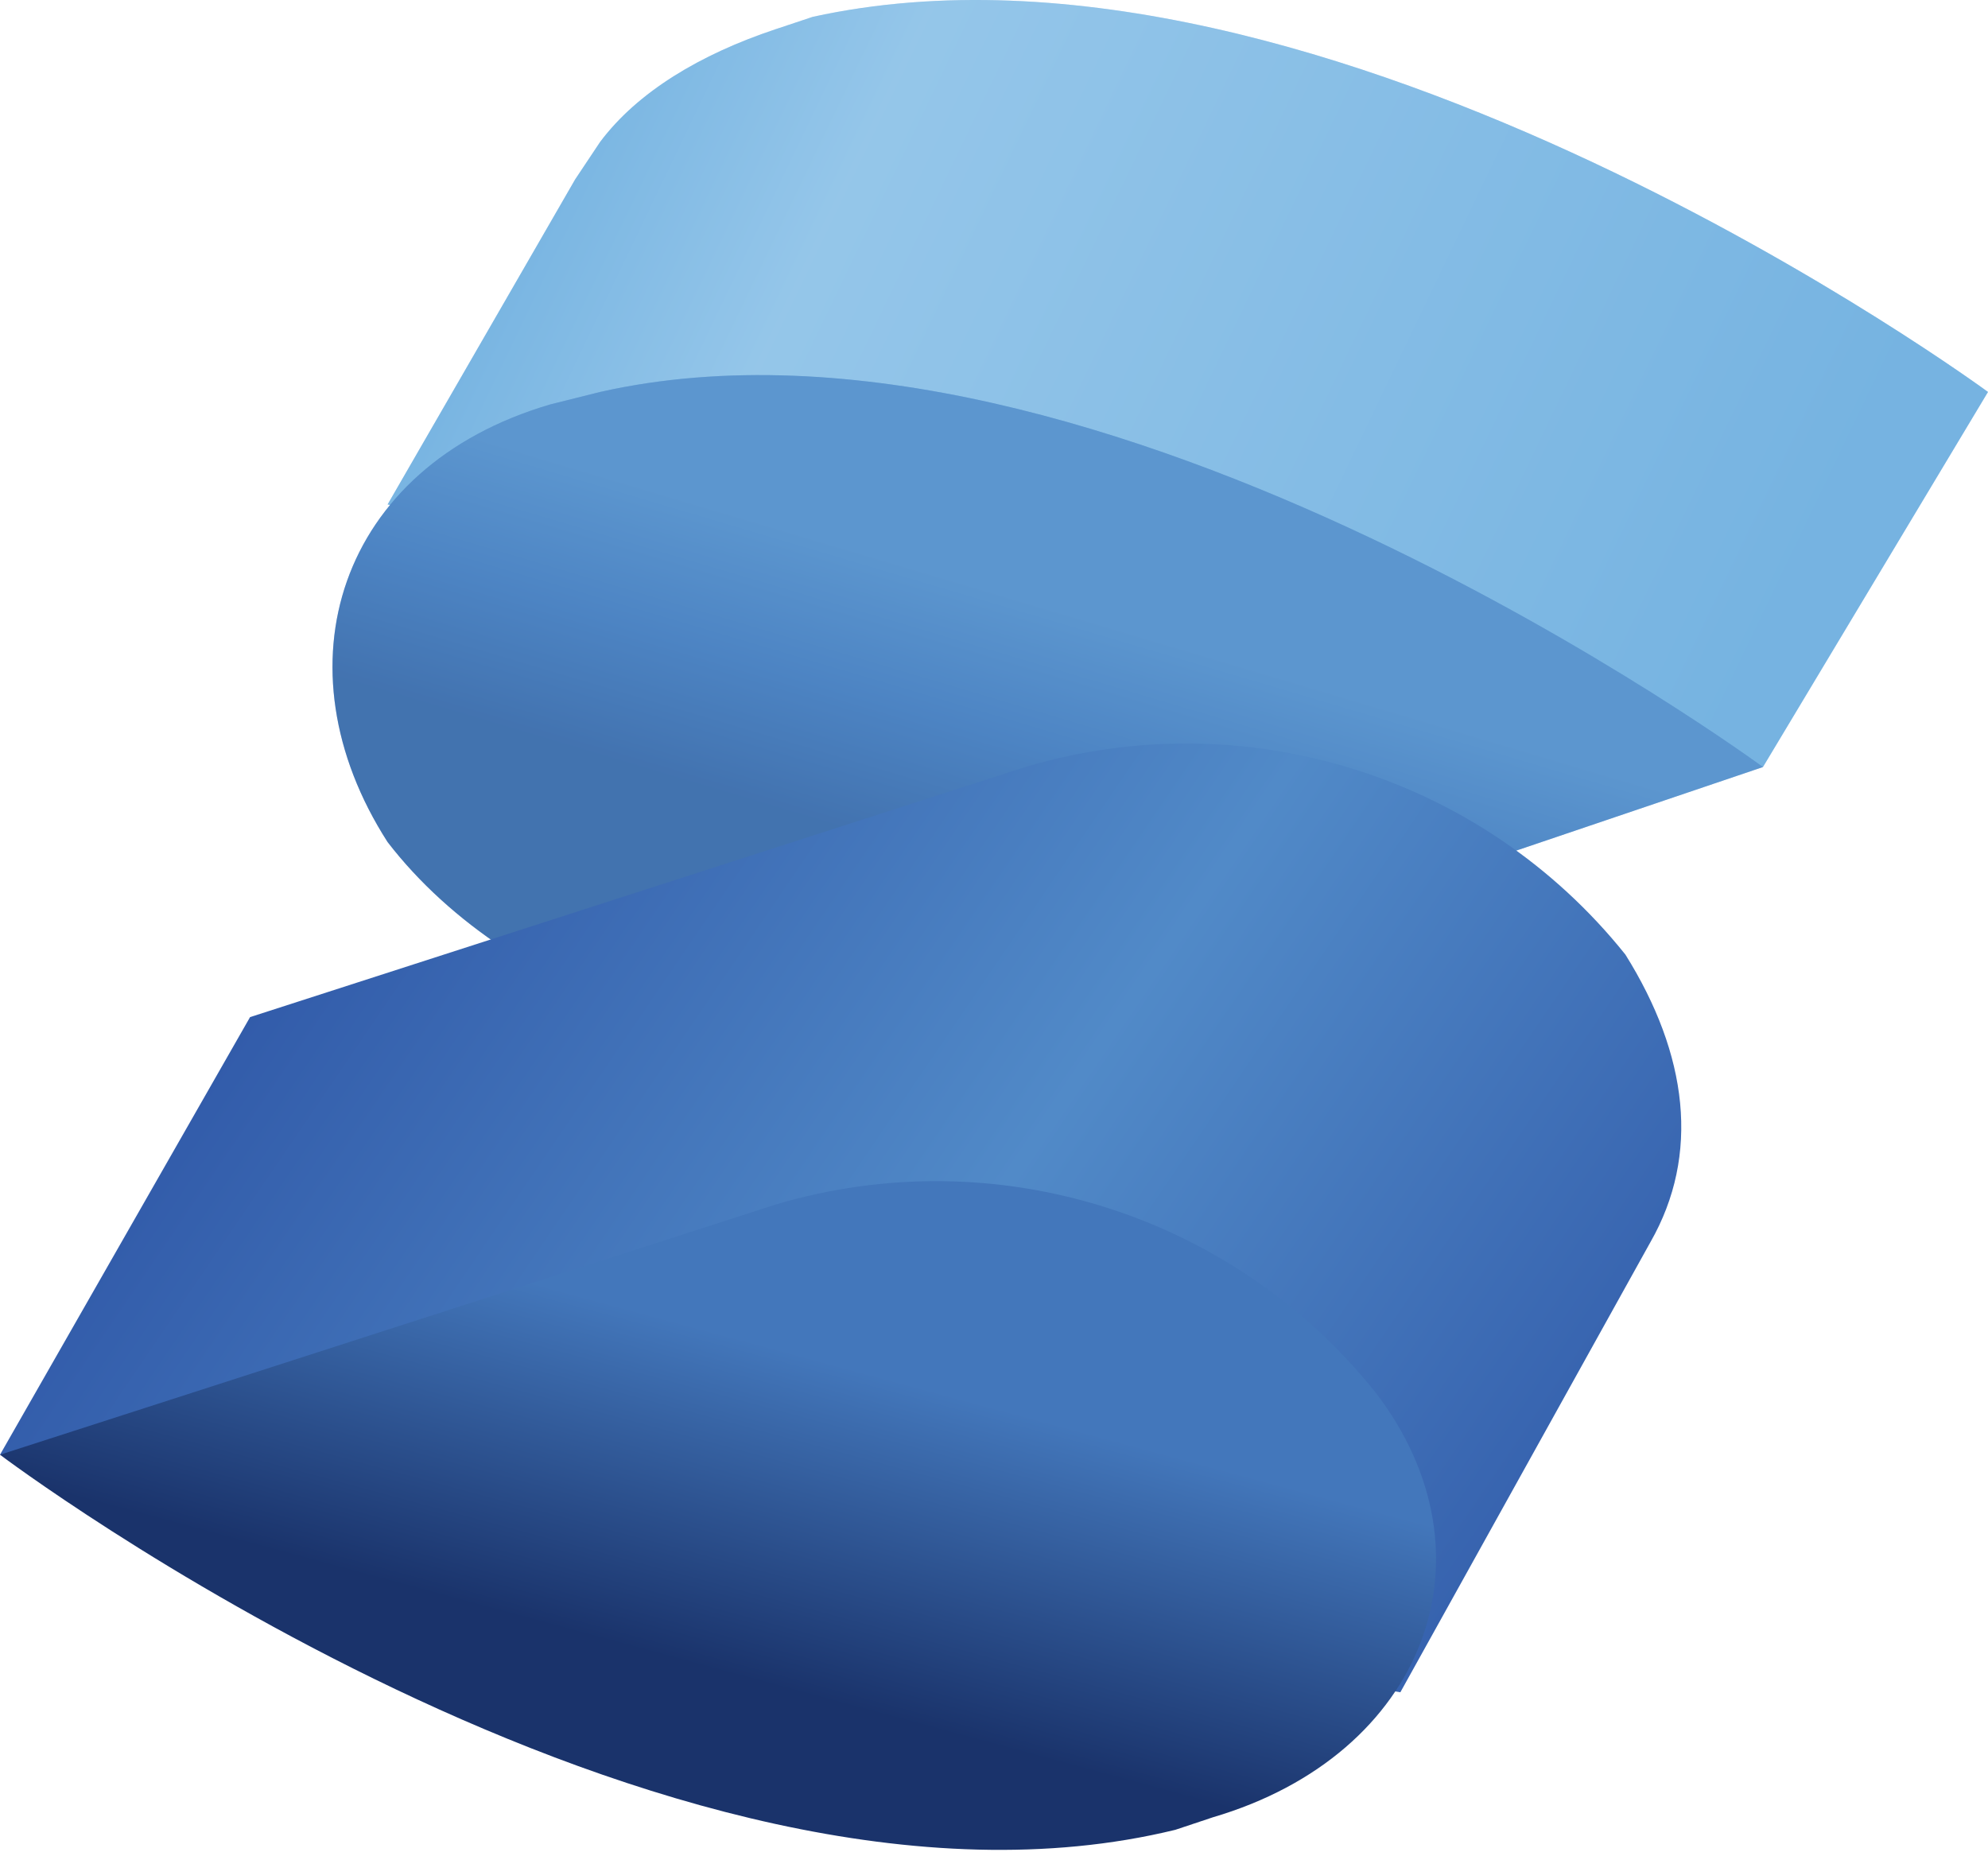
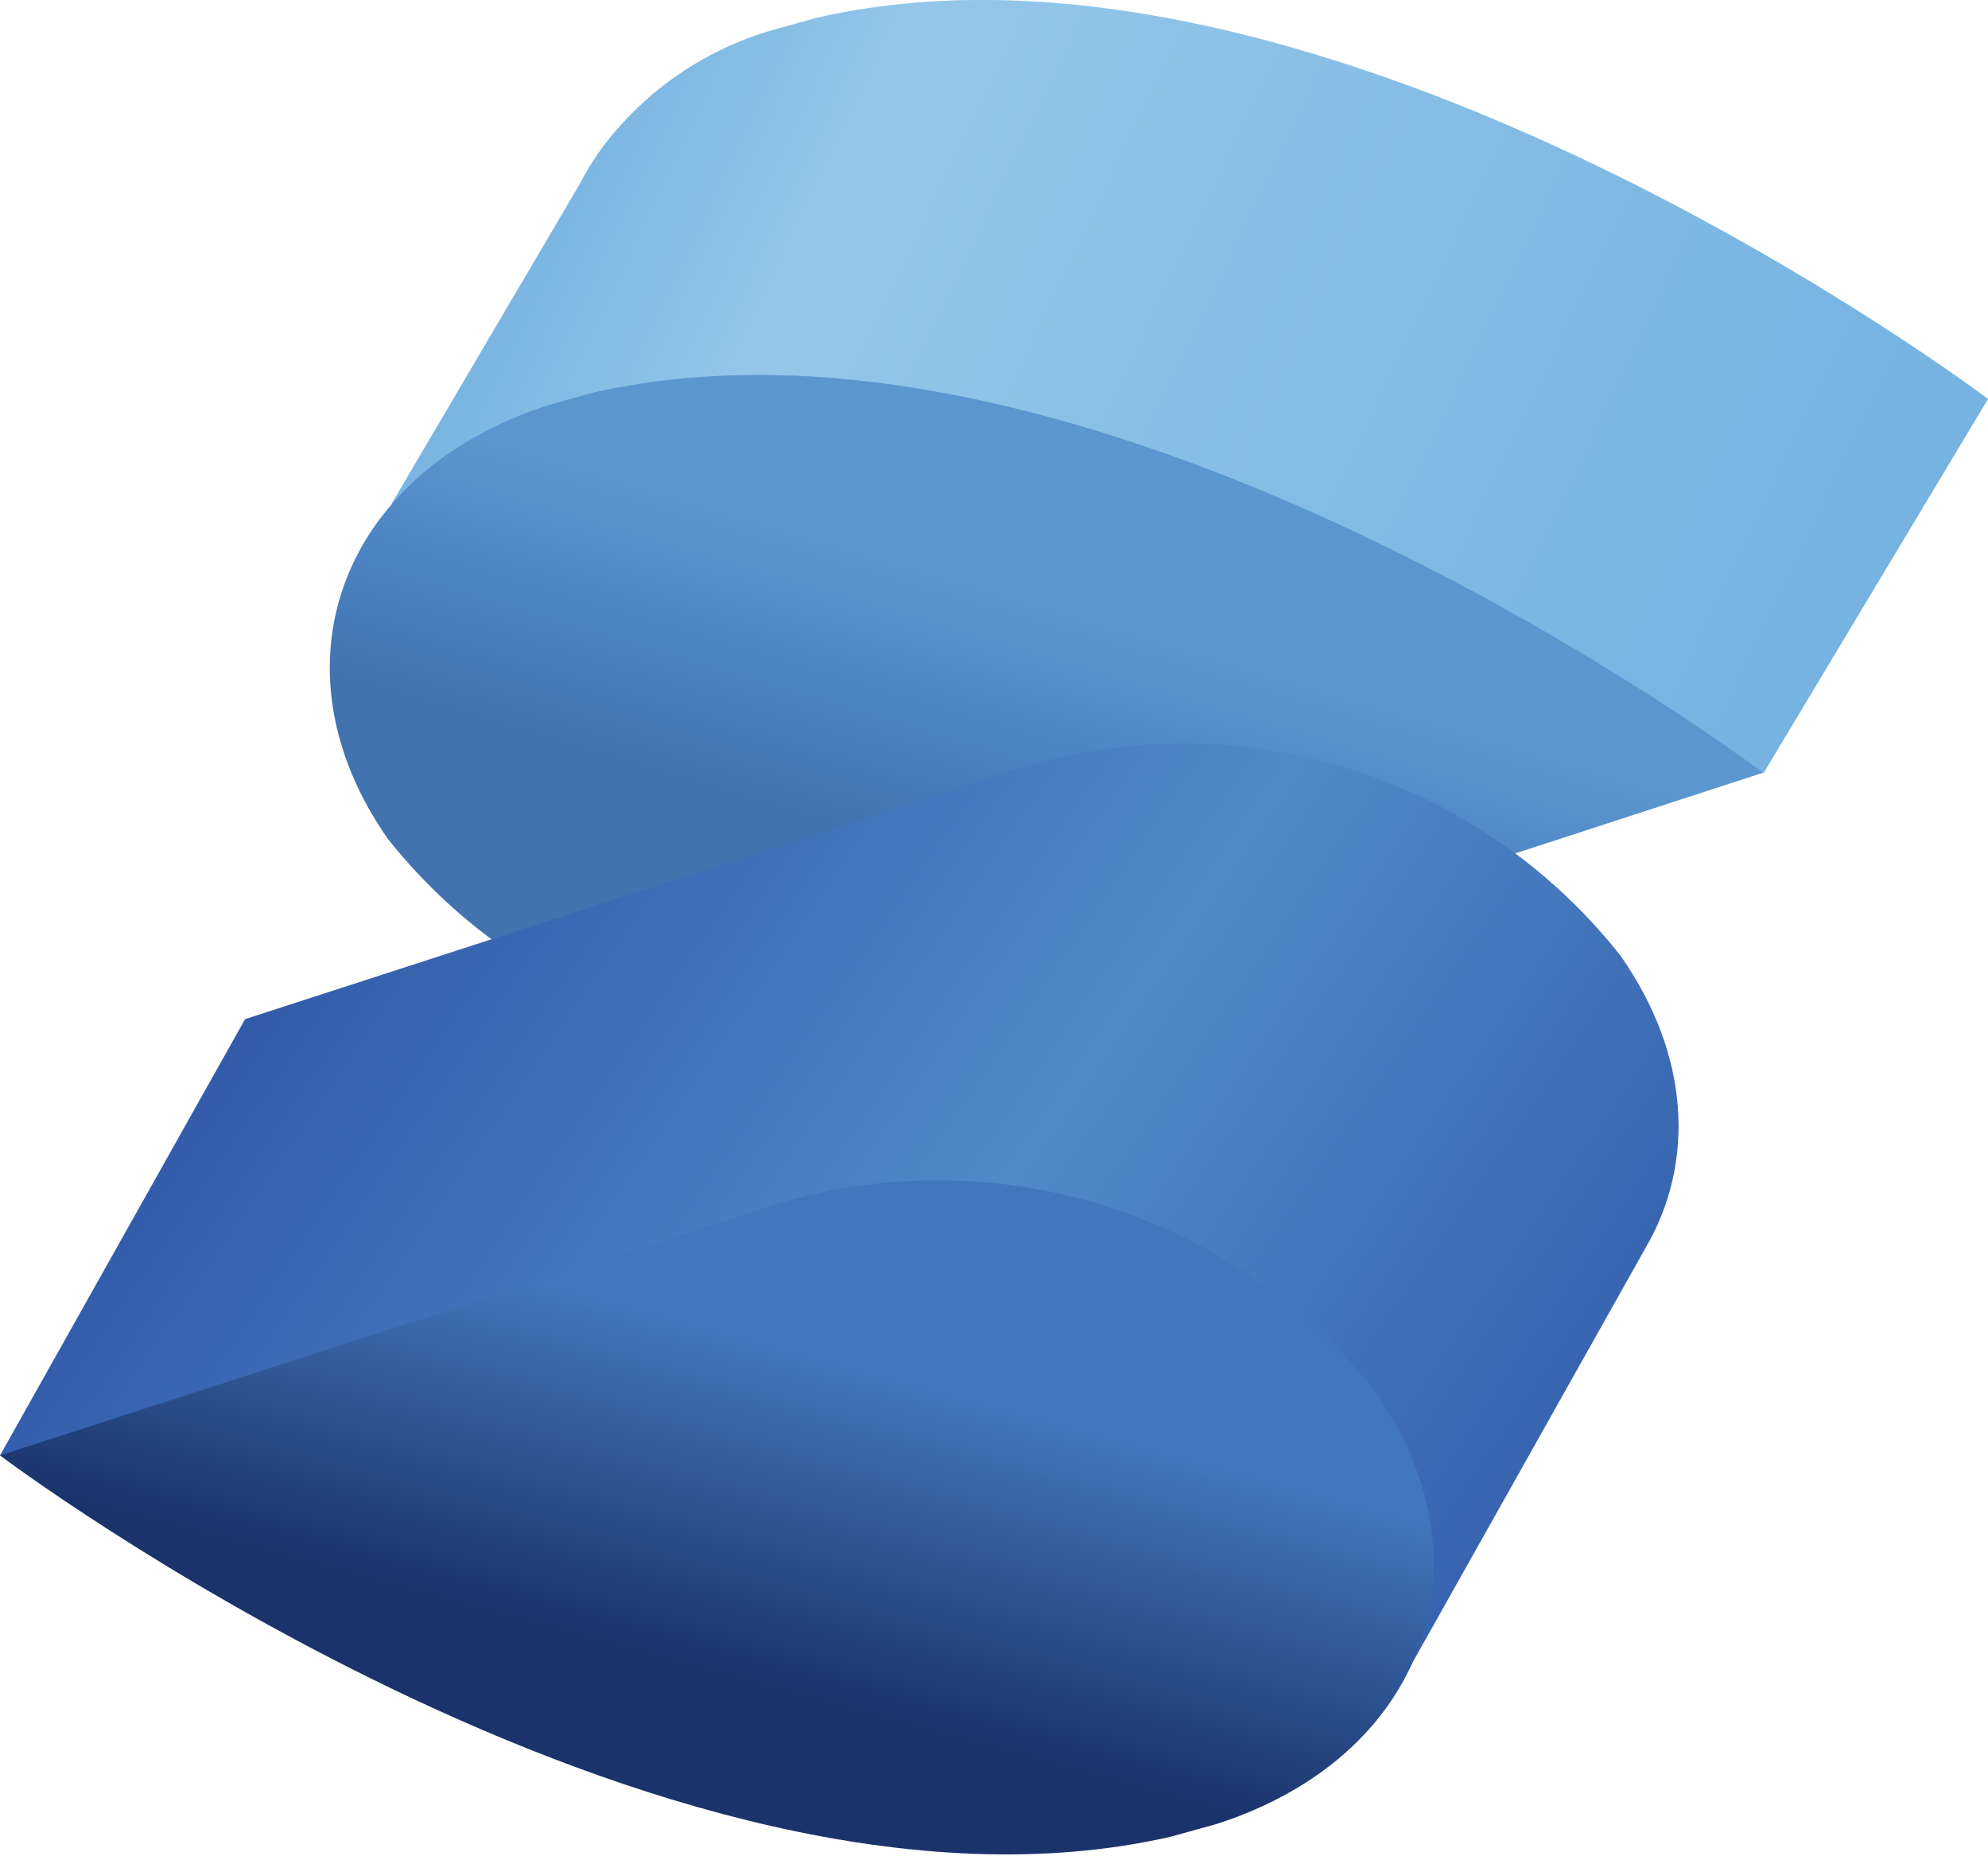
<svg xmlns="http://www.w3.org/2000/svg" width="256px" height="239px" viewBox="0 0 256 239" version="1.1" preserveAspectRatio="xMidYMid">
  <defs>
-     <linearGradient x1="-5.859%" y1="38.27%" x2="91.406%" y2="60.924%" id="Solid-linearGradient-1">
+     <linearGradient x1="-6.104%" y1="38.125%" x2="91.398%" y2="61.055%" id="linearGradient-1">
      <stop stop-color="#76B3E1" offset="10%" />
      <stop stop-color="#DCF2FD" offset="30%" />
      <stop stop-color="#76B3E1" offset="100%" />
    </linearGradient>
-     <linearGradient x1="56.996%" y1="38.44%" x2="37.941%" y2="68.375%" id="Solid-linearGradient-2">
+     <linearGradient x1="57.079%" y1="38.599%" x2="38.061%" y2="68.413%" id="linearGradient-2">
      <stop stop-color="#76B3E1" offset="0%" />
      <stop stop-color="#4377BB" offset="50%" />
      <stop stop-color="#1F3B77" offset="100%" />
    </linearGradient>
-     <linearGradient x1="10.709%" y1="34.532%" x2="104.337%" y2="70.454%" id="Solid-linearGradient-3">
+     <linearGradient x1="10.699%" y1="34.589%" x2="104.477%" y2="70.659%" id="linearGradient-3">
      <stop stop-color="#315AA9" offset="0%" />
      <stop stop-color="#518AC8" offset="50%" />
      <stop stop-color="#315AA9" offset="100%" />
    </linearGradient>
-     <linearGradient x1="61.993%" y1="29.58%" x2="17.762%" y2="105.119%" id="Solid-linearGradient-4">
+     <linearGradient x1="62.105%" y1="29.395%" x2="17.797%" y2="105.801%" id="linearGradient-4">
      <stop stop-color="#4377BB" offset="0%" />
      <stop stop-color="#1A336B" offset="50%" />
      <stop stop-color="#1A336B" offset="100%" />
    </linearGradient>
  </defs>
  <g>
-     <path d="M256,50.473 C256,50.473 170.667,-12.32 104.654,2.171 L99.824,3.781 C90.164,7.001 82.113,11.831 77.283,18.272 L74.063,23.102 L49.912,64.963 L91.774,73.014 C109.484,84.284 132.025,89.114 152.956,84.284 L227.019,98.775 L256,50.473 Z" fill="#76B3E1" />
-     <path d="M256,50.473 C256,50.473 170.667,-12.32 104.654,2.171 L99.824,3.781 C90.164,7.001 82.113,11.831 77.283,18.272 L74.063,23.102 L49.912,64.963 L91.774,73.014 C109.484,84.284 132.025,89.114 152.956,84.284 L227.019,98.775 L256,50.473 Z" fill="url(#Solid-linearGradient-1)" opacity="0.3" />
-     <path d="M77.283,50.473 L70.843,52.083 C43.472,60.133 35.421,85.894 49.912,108.435 C66.013,129.366 99.824,140.636 127.195,132.586 L227.019,98.775 C227.019,98.775 141.686,35.982 77.283,50.473 Z" fill="#518AC8" />
-     <path d="M77.283,50.473 L70.843,52.083 C43.472,60.133 35.421,85.894 49.912,108.435 C66.013,129.366 99.824,140.636 127.195,132.586 L227.019,98.775 C227.019,98.775 141.686,35.982 77.283,50.473 Z" fill="url(#Solid-linearGradient-2)" opacity="0.3" />
-     <path d="M209.308,122.926 C190.869,99.889 160.301,90.337 132.025,98.775 L32.201,130.976 L0,187.328 L180.327,217.919 L212.528,159.957 C218.969,148.687 217.358,135.806 209.308,122.926 Z" fill="url(#Solid-linearGradient-3)" />
-     <path d="M177.107,179.278 C158.667,156.241 128.099,146.689 99.824,155.127 L0,187.328 C0,187.328 85.333,251.731 151.346,235.63 L156.176,234.02 C183.547,225.97 193.208,200.209 177.107,179.278 Z" fill="url(#Solid-linearGradient-4)" />
+     <path d="M256,51.377 C256,51.377 171.143,-12.699 105.298,2.265 L99.516,3.864 C90.512,6.459 82.635,11.99 77.137,19.577 C76.25,20.864 75.444,22.204 74.722,23.59 L50.404,64.913 L92.408,73.11 C109.792,85.368 131.571,89.647 152.301,84.878 L227.125,99.502 L256,51.377 Z" fill="#76B3E1" />
+     <path d="M256,51.377 C256,51.377 171.143,-12.699 105.298,2.265 L99.516,3.864 C90.512,6.459 82.635,11.99 77.137,19.577 C76.25,20.864 75.444,22.204 74.722,23.59 L50.404,64.913 L92.408,73.11 C109.792,85.368 131.571,89.647 152.301,84.878 L227.125,99.502 L256,51.377 Z" fill="url(#linearGradient-1)" opacity="0.3" />
+     <path d="M76.388,50.561 L70.573,52.193 C43.704,60.866 34.521,86 49.962,108.039 C68.2,130.969 98.536,140.525 126.623,132.187 L227.023,99.502 C227.023,99.502 142.336,35.596 76.388,50.561 Z" fill="#518AC8" />
+     <path d="M76.388,50.561 L70.573,52.193 C43.704,60.866 34.521,86 49.962,108.039 C68.2,130.969 98.536,140.525 126.623,132.187 L227.023,99.502 C227.023,99.502 142.336,35.596 76.388,50.561 Z" fill="url(#linearGradient-2)" opacity="0.3" />
+     <path d="M208.657,123.038 C190.445,99.982 160.023,90.349 131.86,98.72 L31.562,131.235 L0,187.421 L179.68,218.03 L211.888,160.722 C218.316,149.737 217.67,135.894 208.657,123.038 Z" fill="url(#linearGradient-3)" />
+     <path d="M177.095,179.224 C158.894,156.262 128.579,146.641 100.468,154.906 L0,187.421 C0,187.421 85.027,251.497 150.702,236.532 L156.484,234.934 C183.387,226.397 192.57,201.263 177.095,179.224 Z" fill="url(#linearGradient-4)" />
  </g>
</svg>
